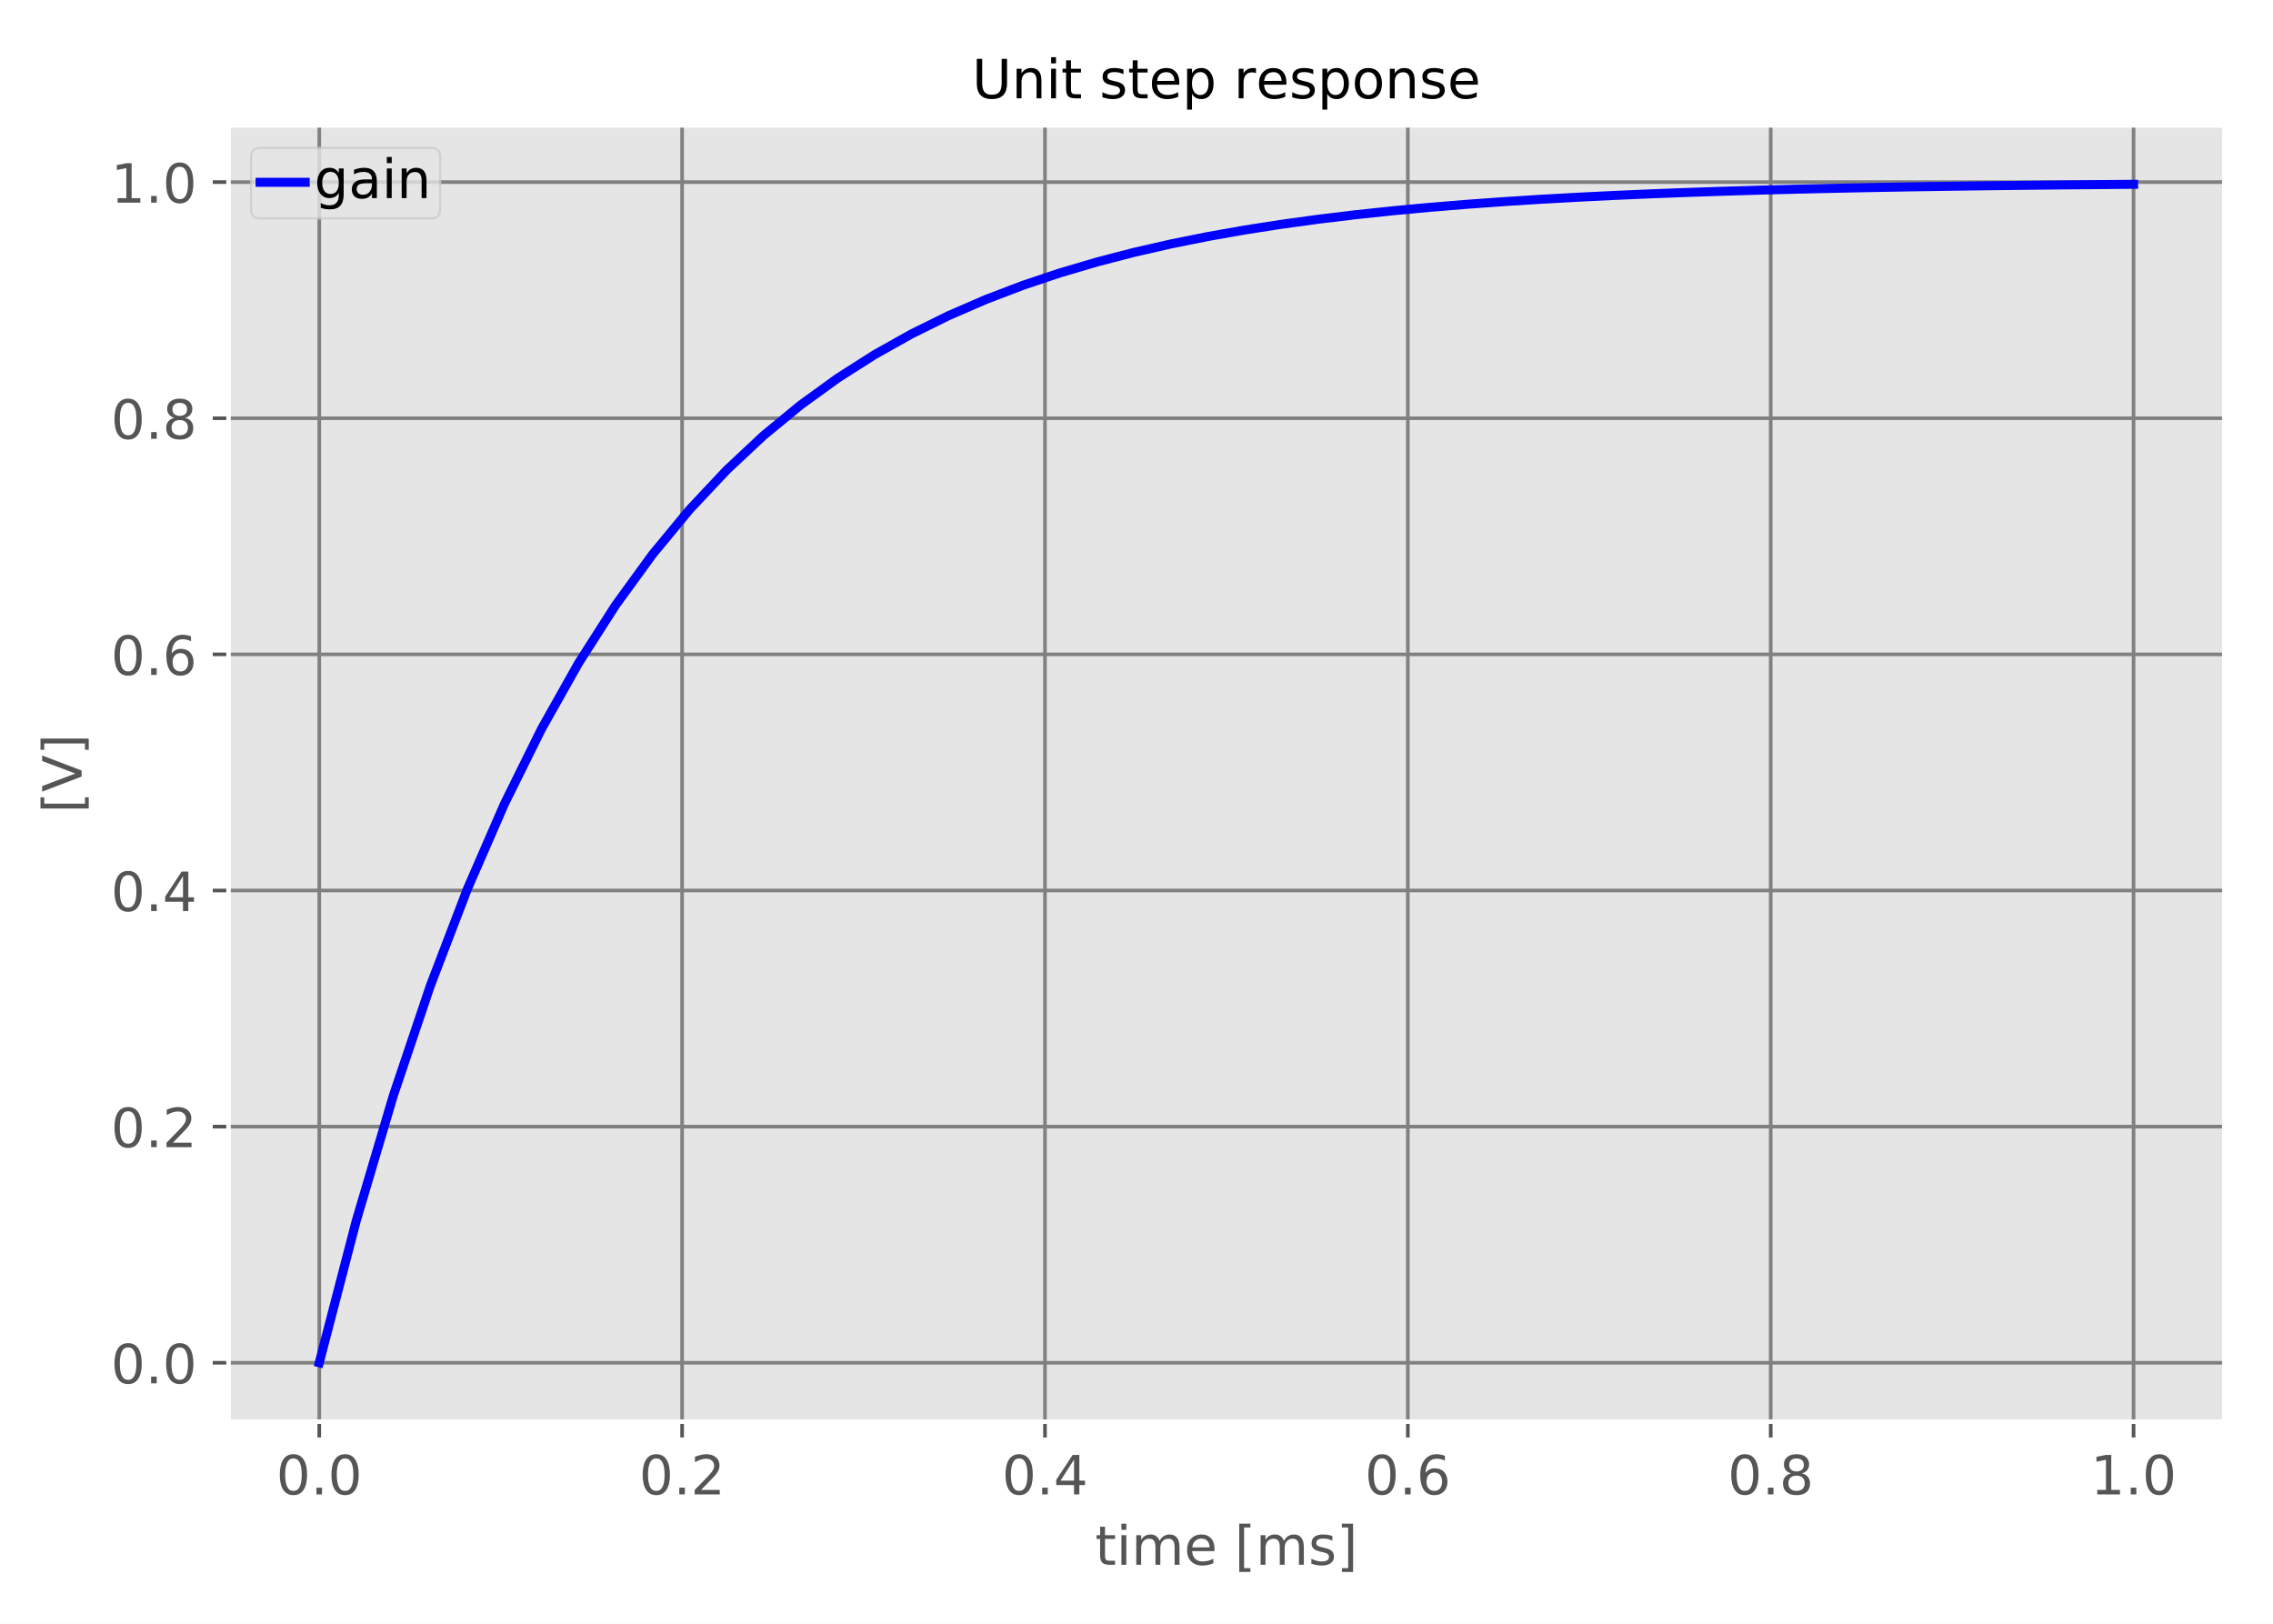
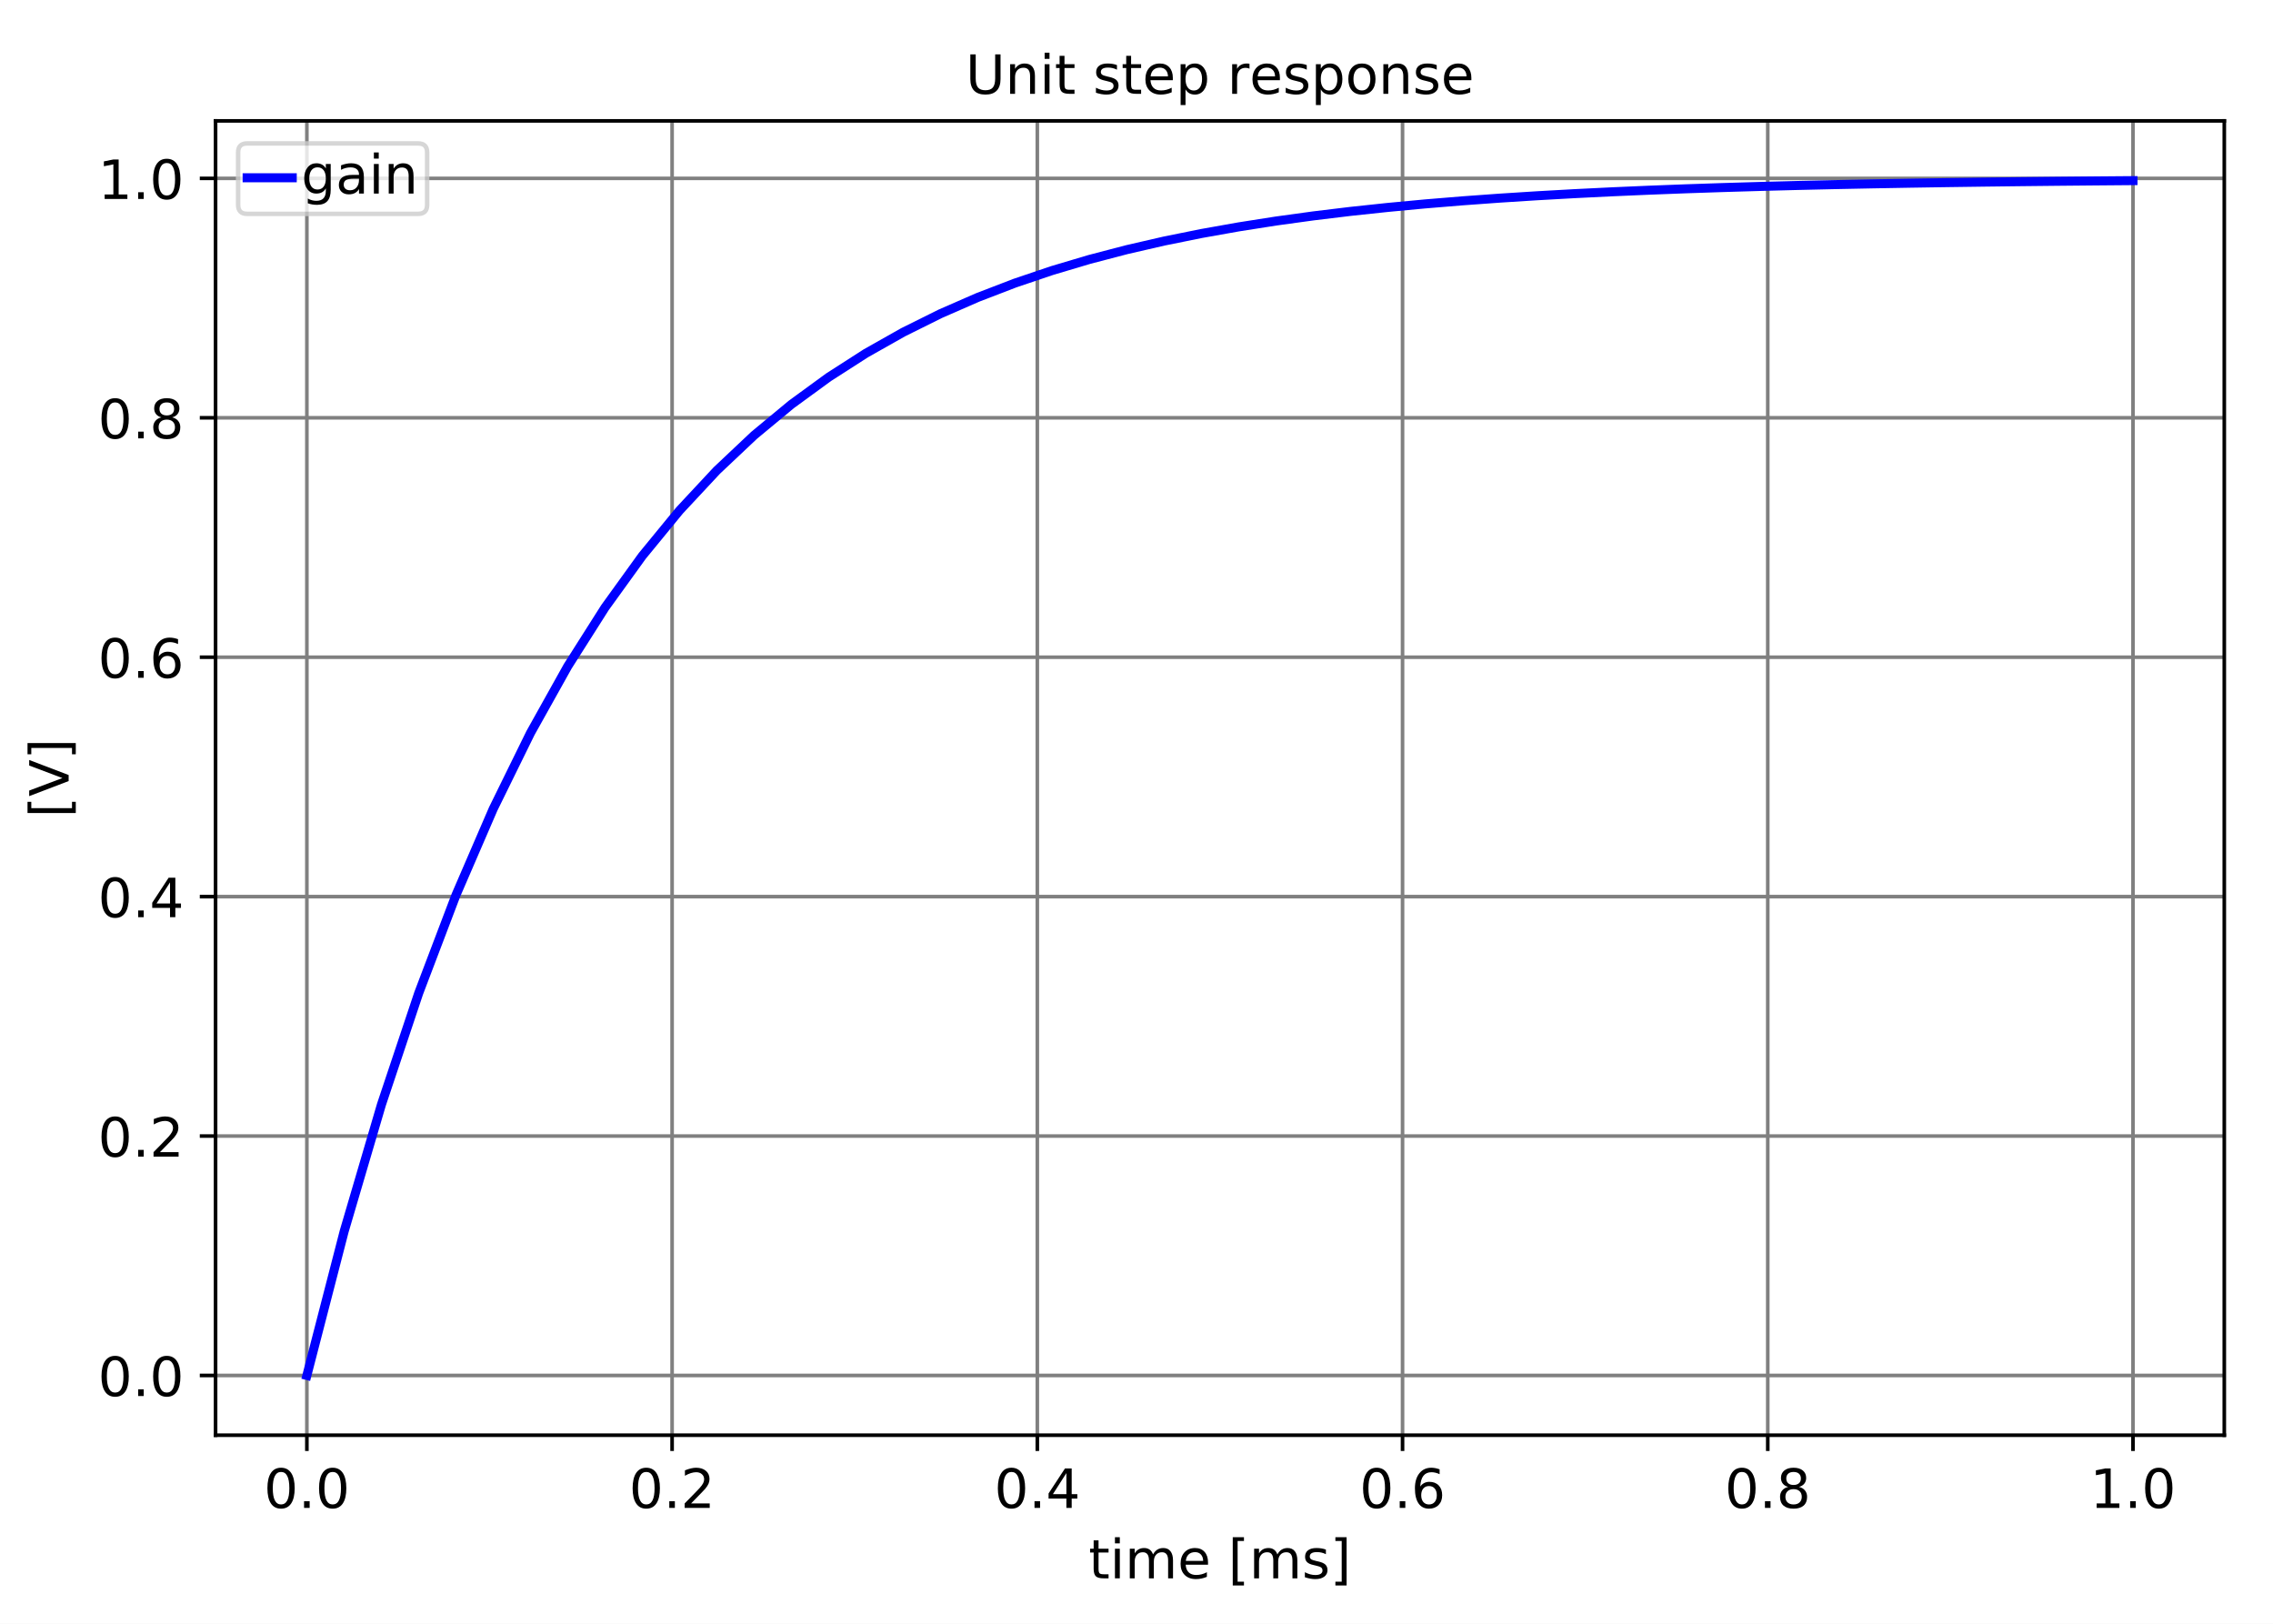
<svg xmlns="http://www.w3.org/2000/svg" xmlns:xlink="http://www.w3.org/1999/xlink" height="360pt" version="1.1" viewBox="0 0 504 360" width="504pt">
  <defs>
    <style type="text/css">
*{stroke-linecap:butt;stroke-linejoin:round;}
  </style>
  </defs>
  <g id="figure_1">
    <g id="patch_1">
      <path d="M 0 360  L 504 360  L 504 0  L 0 0  z " style="fill:#ffffff;" />
    </g>
    <g id="axes_1">
      <g id="patch_2">
-         <path d="M 50.675 315.2  L 493.2 315.2  L 493.2 27.8  L 50.675 27.8  z " style="fill:#e5e5e5;" />
+         <path d="M 47.8 318.2  L 493.2 318.2  L 493.2 26.8  L 47.8 26.8  z " style="fill:#ffffff;" />
      </g>
      <g id="matplotlib.axis_1">
        <g id="xtick_1">
          <g id="line2d_1">
-             <path clip-path="url(#pf06baf672b)" d="M 70.79 315.2  L 70.79 27.8  " style="fill:none;stroke:#808080;stroke-linecap:square;stroke-width:0.8;" />
+             <path clip-path="url(#p359791ea18)" d="M 68.045 318.2  L 68.045 26.8  " style="fill:none;stroke:#808080;stroke-linecap:square;stroke-width:0.8;" />
          </g>
          <g id="line2d_2">
            <defs>
-               <path d="M 0 0  L 0 3.5  " id="m888b347225" style="stroke:#555555;stroke-width:0.8;" />
-             </defs>
-             <g>
-               <use style="fill:#555555;stroke:#555555;stroke-width:0.8;" x="70.79" xlink:href="#m888b347225" y="315.2" />
+               <path d="M 0 0  L 0 3.5  " id="m87473c5540" style="stroke:#000000;stroke-width:0.8;" />
+             </defs>
+             <g>
+               <use style="stroke:#000000;stroke-width:0.8;" x="68.045" xlink:href="#m87473c5540" y="318.2" />
            </g>
          </g>
          <g id="text_1">
            <defs>
              <path d="M 31.781 66.406  Q 24.172 66.406 20.328 58.906  Q 16.5 51.422 16.5 36.375  Q 16.5 21.391 20.328 13.891  Q 24.172 6.391 31.781 6.391  Q 39.453 6.391 43.281 13.891  Q 47.125 21.391 47.125 36.375  Q 47.125 51.422 43.281 58.906  Q 39.453 66.406 31.781 66.406  z M 31.781 74.219  Q 44.047 74.219 50.516 64.516  Q 56.984 54.828 56.984 36.375  Q 56.984 17.969 50.516 8.266  Q 44.047 -1.422 31.781 -1.422  Q 19.531 -1.422 13.062 8.266  Q 6.594 17.969 6.594 36.375  Q 6.594 54.828 13.062 64.516  Q 19.531 74.219 31.781 74.219  z " id="DejaVuSans-48" />
              <path d="M 10.688 12.406  L 21 12.406  L 21 0  L 10.688 0  z " id="DejaVuSans-46" />
            </defs>
-             <g style="fill:#555555;" transform="translate(61.2479 331.3181)scale(0.12 -0.12)">
+             <g transform="translate(58.50358 334.3181)scale(0.12 -0.12)">
              <use xlink:href="#DejaVuSans-48" />
              <use x="63.623" xlink:href="#DejaVuSans-46" />
              <use x="95.41" xlink:href="#DejaVuSans-48" />
            </g>
          </g>
        </g>
        <g id="xtick_2">
          <g id="line2d_3">
-             <path clip-path="url(#pf06baf672b)" d="M 151.249 315.2  L 151.249 27.8  " style="fill:none;stroke:#808080;stroke-linecap:square;stroke-width:0.8;" />
+             <path clip-path="url(#p359791ea18)" d="M 149.027 318.2  L 149.027 26.8  " style="fill:none;stroke:#808080;stroke-linecap:square;stroke-width:0.8;" />
          </g>
          <g id="line2d_4">
            <g>
-               <use style="fill:#555555;stroke:#555555;stroke-width:0.8;" x="151.249" xlink:href="#m888b347225" y="315.2" />
+               <use style="stroke:#000000;stroke-width:0.8;" x="149.027" xlink:href="#m87473c5540" y="318.2" />
            </g>
          </g>
          <g id="text_2">
            <defs>
              <path d="M 19.188 8.297  L 53.609 8.297  L 53.609 0  L 7.328 0  L 7.328 8.297  Q 12.938 14.109 22.625 23.891  Q 32.328 33.688 34.812 36.531  Q 39.547 41.844 41.422 45.531  Q 43.312 49.219 43.312 52.781  Q 43.312 58.594 39.234 62.25  Q 35.156 65.922 28.609 65.922  Q 23.969 65.922 18.812 64.312  Q 13.672 62.703 7.812 59.422  L 7.812 69.391  Q 13.766 71.781 18.938 73  Q 24.125 74.219 28.422 74.219  Q 39.75 74.219 46.484 68.547  Q 53.219 62.891 53.219 53.422  Q 53.219 48.922 51.531 44.891  Q 49.859 40.875 45.406 35.406  Q 44.188 33.984 37.641 27.219  Q 31.109 20.453 19.188 8.297  z " id="DejaVuSans-50" />
            </defs>
-             <g style="fill:#555555;" transform="translate(141.707 331.3181)scale(0.12 -0.12)">
+             <g transform="translate(139.4854 334.3181)scale(0.12 -0.12)">
              <use xlink:href="#DejaVuSans-48" />
              <use x="63.623" xlink:href="#DejaVuSans-46" />
              <use x="95.41" xlink:href="#DejaVuSans-50" />
            </g>
          </g>
        </g>
        <g id="xtick_3">
          <g id="line2d_5">
-             <path clip-path="url(#pf06baf672b)" d="M 231.708 315.2  L 231.708 27.8  " style="fill:none;stroke:#808080;stroke-linecap:square;stroke-width:0.8;" />
+             <path clip-path="url(#p359791ea18)" d="M 230.009 318.2  L 230.009 26.8  " style="fill:none;stroke:#808080;stroke-linecap:square;stroke-width:0.8;" />
          </g>
          <g id="line2d_6">
            <g>
-               <use style="fill:#555555;stroke:#555555;stroke-width:0.8;" x="231.708" xlink:href="#m888b347225" y="315.2" />
+               <use style="stroke:#000000;stroke-width:0.8;" x="230.009" xlink:href="#m87473c5540" y="318.2" />
            </g>
          </g>
          <g id="text_3">
            <defs>
              <path d="M 37.797 64.312  L 12.891 25.391  L 37.797 25.391  z M 35.203 72.906  L 47.609 72.906  L 47.609 25.391  L 58.016 25.391  L 58.016 17.188  L 47.609 17.188  L 47.609 0  L 37.797 0  L 37.797 17.188  L 4.891 17.188  L 4.891 26.703  z " id="DejaVuSans-52" />
            </defs>
-             <g style="fill:#555555;" transform="translate(222.1661 331.3181)scale(0.12 -0.12)">
+             <g transform="translate(220.4672 334.3181)scale(0.12 -0.12)">
              <use xlink:href="#DejaVuSans-48" />
              <use x="63.623" xlink:href="#DejaVuSans-46" />
              <use x="95.41" xlink:href="#DejaVuSans-52" />
            </g>
          </g>
        </g>
        <g id="xtick_4">
          <g id="line2d_7">
-             <path clip-path="url(#pf06baf672b)" d="M 312.167 315.2  L 312.167 27.8  " style="fill:none;stroke:#808080;stroke-linecap:square;stroke-width:0.8;" />
+             <path clip-path="url(#p359791ea18)" d="M 310.991 318.2  L 310.991 26.8  " style="fill:none;stroke:#808080;stroke-linecap:square;stroke-width:0.8;" />
          </g>
          <g id="line2d_8">
            <g>
-               <use style="fill:#555555;stroke:#555555;stroke-width:0.8;" x="312.167" xlink:href="#m888b347225" y="315.2" />
+               <use style="stroke:#000000;stroke-width:0.8;" x="310.991" xlink:href="#m87473c5540" y="318.2" />
            </g>
          </g>
          <g id="text_4">
            <defs>
              <path d="M 33.016 40.375  Q 26.375 40.375 22.484 35.828  Q 18.609 31.297 18.609 23.391  Q 18.609 15.531 22.484 10.953  Q 26.375 6.391 33.016 6.391  Q 39.656 6.391 43.531 10.953  Q 47.406 15.531 47.406 23.391  Q 47.406 31.297 43.531 35.828  Q 39.656 40.375 33.016 40.375  z M 52.594 71.297  L 52.594 62.312  Q 48.875 64.062 45.094 64.984  Q 41.312 65.922 37.594 65.922  Q 27.828 65.922 22.672 59.328  Q 17.531 52.734 16.797 39.406  Q 19.672 43.656 24.016 45.922  Q 28.375 48.188 33.594 48.188  Q 44.578 48.188 50.953 41.516  Q 57.328 34.859 57.328 23.391  Q 57.328 12.156 50.688 5.359  Q 44.047 -1.422 33.016 -1.422  Q 20.359 -1.422 13.672 8.266  Q 6.984 17.969 6.984 36.375  Q 6.984 53.656 15.188 63.938  Q 23.391 74.219 37.203 74.219  Q 40.922 74.219 44.703 73.484  Q 48.484 72.75 52.594 71.297  z " id="DejaVuSans-54" />
            </defs>
-             <g style="fill:#555555;" transform="translate(302.6252 331.3181)scale(0.12 -0.12)">
+             <g transform="translate(301.449 334.3181)scale(0.12 -0.12)">
              <use xlink:href="#DejaVuSans-48" />
              <use x="63.623" xlink:href="#DejaVuSans-46" />
              <use x="95.41" xlink:href="#DejaVuSans-54" />
            </g>
          </g>
        </g>
        <g id="xtick_5">
          <g id="line2d_9">
-             <path clip-path="url(#pf06baf672b)" d="M 392.626 315.2  L 392.626 27.8  " style="fill:none;stroke:#808080;stroke-linecap:square;stroke-width:0.8;" />
+             <path clip-path="url(#p359791ea18)" d="M 391.973 318.2  L 391.973 26.8  " style="fill:none;stroke:#808080;stroke-linecap:square;stroke-width:0.8;" />
          </g>
          <g id="line2d_10">
            <g>
-               <use style="fill:#555555;stroke:#555555;stroke-width:0.8;" x="392.626" xlink:href="#m888b347225" y="315.2" />
+               <use style="stroke:#000000;stroke-width:0.8;" x="391.973" xlink:href="#m87473c5540" y="318.2" />
            </g>
          </g>
          <g id="text_5">
            <defs>
              <path d="M 31.781 34.625  Q 24.75 34.625 20.719 30.859  Q 16.703 27.094 16.703 20.516  Q 16.703 13.922 20.719 10.156  Q 24.75 6.391 31.781 6.391  Q 38.812 6.391 42.859 10.172  Q 46.922 13.969 46.922 20.516  Q 46.922 27.094 42.891 30.859  Q 38.875 34.625 31.781 34.625  z M 21.922 38.812  Q 15.578 40.375 12.031 44.719  Q 8.5 49.078 8.5 55.328  Q 8.5 64.062 14.719 69.141  Q 20.953 74.219 31.781 74.219  Q 42.672 74.219 48.875 69.141  Q 55.078 64.062 55.078 55.328  Q 55.078 49.078 51.531 44.719  Q 48 40.375 41.703 38.812  Q 48.828 37.156 52.797 32.312  Q 56.781 27.484 56.781 20.516  Q 56.781 9.906 50.312 4.234  Q 43.844 -1.422 31.781 -1.422  Q 19.734 -1.422 13.25 4.234  Q 6.781 9.906 6.781 20.516  Q 6.781 27.484 10.781 32.312  Q 14.797 37.156 21.922 38.812  z M 18.312 54.391  Q 18.312 48.734 21.844 45.562  Q 25.391 42.391 31.781 42.391  Q 38.141 42.391 41.719 45.562  Q 45.312 48.734 45.312 54.391  Q 45.312 60.062 41.719 63.234  Q 38.141 66.406 31.781 66.406  Q 25.391 66.406 21.844 63.234  Q 18.312 60.062 18.312 54.391  z " id="DejaVuSans-56" />
            </defs>
-             <g style="fill:#555555;" transform="translate(383.0843 331.3181)scale(0.12 -0.12)">
+             <g transform="translate(382.4309 334.3181)scale(0.12 -0.12)">
              <use xlink:href="#DejaVuSans-48" />
              <use x="63.623" xlink:href="#DejaVuSans-46" />
              <use x="95.41" xlink:href="#DejaVuSans-56" />
            </g>
          </g>
        </g>
        <g id="xtick_6">
          <g id="line2d_11">
-             <path clip-path="url(#pf06baf672b)" d="M 473.085 315.2  L 473.085 27.8  " style="fill:none;stroke:#808080;stroke-linecap:square;stroke-width:0.8;" />
+             <path clip-path="url(#p359791ea18)" d="M 472.955 318.2  L 472.955 26.8  " style="fill:none;stroke:#808080;stroke-linecap:square;stroke-width:0.8;" />
          </g>
          <g id="line2d_12">
            <g>
-               <use style="fill:#555555;stroke:#555555;stroke-width:0.8;" x="473.085" xlink:href="#m888b347225" y="315.2" />
+               <use style="stroke:#000000;stroke-width:0.8;" x="472.955" xlink:href="#m87473c5540" y="318.2" />
            </g>
          </g>
          <g id="text_6">
            <defs>
              <path d="M 12.406 8.297  L 28.516 8.297  L 28.516 63.922  L 10.984 60.406  L 10.984 69.391  L 28.422 72.906  L 38.281 72.906  L 38.281 8.297  L 54.391 8.297  L 54.391 0  L 12.406 0  z " id="DejaVuSans-49" />
            </defs>
-             <g style="fill:#555555;" transform="translate(463.5434 331.3181)scale(0.12 -0.12)">
+             <g transform="translate(463.4127 334.3181)scale(0.12 -0.12)">
              <use xlink:href="#DejaVuSans-49" />
              <use x="63.623" xlink:href="#DejaVuSans-46" />
              <use x="95.41" xlink:href="#DejaVuSans-48" />
            </g>
          </g>
        </g>
        <g id="text_7">
          <defs>
            <path d="M 18.312 70.219  L 18.312 54.688  L 36.812 54.688  L 36.812 47.703  L 18.312 47.703  L 18.312 18.016  Q 18.312 11.328 20.141 9.422  Q 21.969 7.516 27.594 7.516  L 36.812 7.516  L 36.812 0  L 27.594 0  Q 17.188 0 13.234 3.875  Q 9.281 7.766 9.281 18.016  L 9.281 47.703  L 2.688 47.703  L 2.688 54.688  L 9.281 54.688  L 9.281 70.219  z " id="DejaVuSans-116" />
            <path d="M 9.422 54.688  L 18.406 54.688  L 18.406 0  L 9.422 0  z M 9.422 75.984  L 18.406 75.984  L 18.406 64.594  L 9.422 64.594  z " id="DejaVuSans-105" />
            <path d="M 52 44.188  Q 55.375 50.25 60.062 53.125  Q 64.75 56 71.094 56  Q 79.641 56 84.281 50.016  Q 88.922 44.047 88.922 33.016  L 88.922 0  L 79.891 0  L 79.891 32.719  Q 79.891 40.578 77.094 44.375  Q 74.312 48.188 68.609 48.188  Q 61.625 48.188 57.562 43.547  Q 53.516 38.922 53.516 30.906  L 53.516 0  L 44.484 0  L 44.484 32.719  Q 44.484 40.625 41.703 44.406  Q 38.922 48.188 33.109 48.188  Q 26.219 48.188 22.156 43.531  Q 18.109 38.875 18.109 30.906  L 18.109 0  L 9.078 0  L 9.078 54.688  L 18.109 54.688  L 18.109 46.188  Q 21.188 51.219 25.484 53.609  Q 29.781 56 35.688 56  Q 41.656 56 45.828 52.969  Q 50 49.953 52 44.188  z " id="DejaVuSans-109" />
            <path d="M 56.203 29.594  L 56.203 25.203  L 14.891 25.203  Q 15.484 15.922 20.484 11.062  Q 25.484 6.203 34.422 6.203  Q 39.594 6.203 44.453 7.469  Q 49.312 8.734 54.109 11.281  L 54.109 2.781  Q 49.266 0.734 44.188 -0.344  Q 39.109 -1.422 33.891 -1.422  Q 20.797 -1.422 13.156 6.188  Q 5.516 13.812 5.516 26.812  Q 5.516 40.234 12.766 48.109  Q 20.016 56 32.328 56  Q 43.359 56 49.781 48.891  Q 56.203 41.797 56.203 29.594  z M 47.219 32.234  Q 47.125 39.594 43.094 43.984  Q 39.062 48.391 32.422 48.391  Q 24.906 48.391 20.391 44.141  Q 15.875 39.891 15.188 32.172  z " id="DejaVuSans-101" />
            <path id="DejaVuSans-32" />
            <path d="M 8.594 75.984  L 29.297 75.984  L 29.297 69  L 17.578 69  L 17.578 -6.203  L 29.297 -6.203  L 29.297 -13.188  L 8.594 -13.188  z " id="DejaVuSans-91" />
            <path d="M 44.281 53.078  L 44.281 44.578  Q 40.484 46.531 36.375 47.5  Q 32.281 48.484 27.875 48.484  Q 21.188 48.484 17.844 46.438  Q 14.5 44.391 14.5 40.281  Q 14.5 37.156 16.891 35.375  Q 19.281 33.594 26.516 31.984  L 29.594 31.297  Q 39.156 29.25 43.188 25.516  Q 47.219 21.781 47.219 15.094  Q 47.219 7.469 41.188 3.016  Q 35.156 -1.422 24.609 -1.422  Q 20.219 -1.422 15.453 -0.562  Q 10.688 0.297 5.422 2  L 5.422 11.281  Q 10.406 8.688 15.234 7.391  Q 20.062 6.109 24.812 6.109  Q 31.156 6.109 34.562 8.281  Q 37.984 10.453 37.984 14.406  Q 37.984 18.062 35.516 20.016  Q 33.062 21.969 24.703 23.781  L 21.578 24.516  Q 13.234 26.266 9.516 29.906  Q 5.812 33.547 5.812 39.891  Q 5.812 47.609 11.281 51.797  Q 16.75 56 26.812 56  Q 31.781 56 36.172 55.266  Q 40.578 54.547 44.281 53.078  z " id="DejaVuSans-115" />
            <path d="M 30.422 75.984  L 30.422 -13.188  L 9.719 -13.188  L 9.719 -6.203  L 21.391 -6.203  L 21.391 69  L 9.719 69  L 9.719 75.984  z " id="DejaVuSans-93" />
          </defs>
-           <g style="fill:#555555;" transform="translate(242.8234 346.9319)scale(0.12 -0.12)">
+           <g transform="translate(241.3859 349.9319)scale(0.12 -0.12)">
            <use xlink:href="#DejaVuSans-116" />
            <use x="39.209" xlink:href="#DejaVuSans-105" />
            <use x="66.992" xlink:href="#DejaVuSans-109" />
            <use x="164.404" xlink:href="#DejaVuSans-101" />
            <use x="225.928" xlink:href="#DejaVuSans-32" />
            <use x="257.715" xlink:href="#DejaVuSans-91" />
            <use x="296.729" xlink:href="#DejaVuSans-109" />
            <use x="394.141" xlink:href="#DejaVuSans-115" />
            <use x="446.24" xlink:href="#DejaVuSans-93" />
          </g>
        </g>
      </g>
      <g id="matplotlib.axis_2">
        <g id="ytick_1">
          <g id="line2d_13">
-             <path clip-path="url(#pf06baf672b)" d="M 50.675 302.136  L 493.2 302.136  " style="fill:none;stroke:#808080;stroke-linecap:square;stroke-width:0.8;" />
+             <path clip-path="url(#p359791ea18)" d="M 47.8 304.955  L 493.2 304.955  " style="fill:none;stroke:#808080;stroke-linecap:square;stroke-width:0.8;" />
          </g>
          <g id="line2d_14">
            <defs>
-               <path d="M 0 0  L -3.5 0  " id="m30aeef7c9c" style="stroke:#555555;stroke-width:0.8;" />
-             </defs>
-             <g>
-               <use style="fill:#555555;stroke:#555555;stroke-width:0.8;" x="50.675" xlink:href="#m30aeef7c9c" y="302.136" />
+               <path d="M 0 0  L -3.5 0  " id="m3f1dd368a0" style="stroke:#000000;stroke-width:0.8;" />
+             </defs>
+             <g>
+               <use style="stroke:#000000;stroke-width:0.8;" x="47.8" xlink:href="#m3f1dd368a0" y="304.955" />
            </g>
          </g>
          <g id="text_8">
-             <g style="fill:#555555;" transform="translate(24.59125 306.6954)scale(0.12 -0.12)">
+             <g transform="translate(21.71625 309.5136)scale(0.12 -0.12)">
              <use xlink:href="#DejaVuSans-48" />
              <use x="63.623" xlink:href="#DejaVuSans-46" />
              <use x="95.41" xlink:href="#DejaVuSans-48" />
            </g>
          </g>
        </g>
        <g id="ytick_2">
          <g id="line2d_15">
-             <path clip-path="url(#pf06baf672b)" d="M 50.675 249.784  L 493.2 249.784  " style="fill:none;stroke:#808080;stroke-linecap:square;stroke-width:0.8;" />
+             <path clip-path="url(#p359791ea18)" d="M 47.8 251.874  L 493.2 251.874  " style="fill:none;stroke:#808080;stroke-linecap:square;stroke-width:0.8;" />
          </g>
          <g id="line2d_16">
            <g>
-               <use style="fill:#555555;stroke:#555555;stroke-width:0.8;" x="50.675" xlink:href="#m30aeef7c9c" y="249.784" />
+               <use style="stroke:#000000;stroke-width:0.8;" x="47.8" xlink:href="#m3f1dd368a0" y="251.874" />
            </g>
          </g>
          <g id="text_9">
-             <g style="fill:#555555;" transform="translate(24.59125 254.3431)scale(0.12 -0.12)">
+             <g transform="translate(21.71625 256.4327)scale(0.12 -0.12)">
              <use xlink:href="#DejaVuSans-48" />
              <use x="63.623" xlink:href="#DejaVuSans-46" />
              <use x="95.41" xlink:href="#DejaVuSans-50" />
            </g>
          </g>
        </g>
        <g id="ytick_3">
          <g id="line2d_17">
-             <path clip-path="url(#pf06baf672b)" d="M 50.675 197.432  L 493.2 197.432  " style="fill:none;stroke:#808080;stroke-linecap:square;stroke-width:0.8;" />
+             <path clip-path="url(#p359791ea18)" d="M 47.8 198.793  L 493.2 198.793  " style="fill:none;stroke:#808080;stroke-linecap:square;stroke-width:0.8;" />
          </g>
          <g id="line2d_18">
            <g>
-               <use style="fill:#555555;stroke:#555555;stroke-width:0.8;" x="50.675" xlink:href="#m30aeef7c9c" y="197.432" />
+               <use style="stroke:#000000;stroke-width:0.8;" x="47.8" xlink:href="#m3f1dd368a0" y="198.793" />
            </g>
          </g>
          <g id="text_10">
-             <g style="fill:#555555;" transform="translate(24.59125 201.9908)scale(0.12 -0.12)">
+             <g transform="translate(21.71625 203.3517)scale(0.12 -0.12)">
              <use xlink:href="#DejaVuSans-48" />
              <use x="63.623" xlink:href="#DejaVuSans-46" />
              <use x="95.41" xlink:href="#DejaVuSans-52" />
            </g>
          </g>
        </g>
        <g id="ytick_4">
          <g id="line2d_19">
-             <path clip-path="url(#pf06baf672b)" d="M 50.675 145.079  L 493.2 145.079  " style="fill:none;stroke:#808080;stroke-linecap:square;stroke-width:0.8;" />
+             <path clip-path="url(#p359791ea18)" d="M 47.8 145.712  L 493.2 145.712  " style="fill:none;stroke:#808080;stroke-linecap:square;stroke-width:0.8;" />
          </g>
          <g id="line2d_20">
            <g>
-               <use style="fill:#555555;stroke:#555555;stroke-width:0.8;" x="50.675" xlink:href="#m30aeef7c9c" y="145.079" />
+               <use style="stroke:#000000;stroke-width:0.8;" x="47.8" xlink:href="#m3f1dd368a0" y="145.712" />
            </g>
          </g>
          <g id="text_11">
-             <g style="fill:#555555;" transform="translate(24.59125 149.6385)scale(0.12 -0.12)">
+             <g transform="translate(21.71625 150.2708)scale(0.12 -0.12)">
              <use xlink:href="#DejaVuSans-48" />
              <use x="63.623" xlink:href="#DejaVuSans-46" />
              <use x="95.41" xlink:href="#DejaVuSans-54" />
            </g>
          </g>
        </g>
        <g id="ytick_5">
          <g id="line2d_21">
-             <path clip-path="url(#pf06baf672b)" d="M 50.675 92.727  L 493.2 92.727  " style="fill:none;stroke:#808080;stroke-linecap:square;stroke-width:0.8;" />
+             <path clip-path="url(#p359791ea18)" d="M 47.8 92.631  L 493.2 92.631  " style="fill:none;stroke:#808080;stroke-linecap:square;stroke-width:0.8;" />
          </g>
          <g id="line2d_22">
            <g>
-               <use style="fill:#555555;stroke:#555555;stroke-width:0.8;" x="50.675" xlink:href="#m30aeef7c9c" y="92.727" />
+               <use style="stroke:#000000;stroke-width:0.8;" x="47.8" xlink:href="#m3f1dd368a0" y="92.631" />
            </g>
          </g>
          <g id="text_12">
-             <g style="fill:#555555;" transform="translate(24.59125 97.28619)scale(0.12 -0.12)">
+             <g transform="translate(21.71625 97.18983)scale(0.12 -0.12)">
              <use xlink:href="#DejaVuSans-48" />
              <use x="63.623" xlink:href="#DejaVuSans-46" />
              <use x="95.41" xlink:href="#DejaVuSans-56" />
            </g>
          </g>
        </g>
        <g id="ytick_6">
          <g id="line2d_23">
-             <path clip-path="url(#pf06baf672b)" d="M 50.675 40.375  L 493.2 40.375  " style="fill:none;stroke:#808080;stroke-linecap:square;stroke-width:0.8;" />
+             <path clip-path="url(#p359791ea18)" d="M 47.8 39.55  L 493.2 39.55  " style="fill:none;stroke:#808080;stroke-linecap:square;stroke-width:0.8;" />
          </g>
          <g id="line2d_24">
            <g>
-               <use style="fill:#555555;stroke:#555555;stroke-width:0.8;" x="50.675" xlink:href="#m30aeef7c9c" y="40.375" />
+               <use style="stroke:#000000;stroke-width:0.8;" x="47.8" xlink:href="#m3f1dd368a0" y="39.55" />
            </g>
          </g>
          <g id="text_13">
-             <g style="fill:#555555;" transform="translate(24.59125 44.93387)scale(0.12 -0.12)">
+             <g transform="translate(21.71625 44.10889)scale(0.12 -0.12)">
              <use xlink:href="#DejaVuSans-49" />
              <use x="63.623" xlink:href="#DejaVuSans-46" />
              <use x="95.41" xlink:href="#DejaVuSans-48" />
            </g>
          </g>
        </g>
        <g id="text_14">
          <defs>
            <path d="M 28.609 0  L 0.781 72.906  L 11.078 72.906  L 34.188 11.531  L 57.328 72.906  L 67.578 72.906  L 39.797 0  z " id="DejaVuSans-86" />
          </defs>
-           <g style="fill:#555555;" transform="translate(18.09562 180.2862)rotate(-90)scale(0.12 -0.12)">
+           <g transform="translate(15.22063 181.2862)rotate(-90)scale(0.12 -0.12)">
            <use xlink:href="#DejaVuSans-91" />
            <use x="39.014" xlink:href="#DejaVuSans-86" />
            <use x="107.422" xlink:href="#DejaVuSans-93" />
          </g>
        </g>
      </g>
      <g id="line2d_25">
-         <path clip-path="url(#pf06baf672b)" d="M 70.79 302.136  L 79 270.634  L 87.21 242.923  L 95.42 218.547  L 103.63 197.104  L 111.84 178.242  L 120.05 161.65  L 128.261 147.055  L 136.471 134.216  L 144.681 122.923  L 152.891 112.988  L 161.101 104.249  L 169.311 96.562  L 177.521 89.8  L 185.731 83.852  L 193.941 78.62  L 202.152 74.017  L 210.362 69.968  L 218.572 66.407  L 226.782 63.274  L 234.992 60.518  L 243.202 58.094  L 251.412 55.961  L 259.622 54.086  L 267.832 52.436  L 276.043 50.984  L 284.253 49.707  L 292.463 48.584  L 300.673 47.596  L 308.883 46.727  L 317.093 45.963  L 325.303 45.29  L 333.513 44.699  L 341.723 44.178  L 349.934 43.721  L 358.144 43.318  L 366.354 42.964  L 374.564 42.652  L 382.774 42.378  L 390.984 42.137  L 399.194 41.925  L 407.404 41.738  L 415.614 41.574  L 423.825 41.43  L 432.035 41.303  L 440.245 41.191  L 448.455 41.093  L 456.665 41.007  L 464.875 40.931  L 473.085 40.864  " style="fill:none;stroke:#0000ff;stroke-linecap:square;stroke-width:2;" />
+         <path clip-path="url(#p359791ea18)" d="M 68.045 304.955  L 76.309 273.014  L 84.572 244.917  L 92.836 220.202  L 101.099 198.461  L 109.363 179.336  L 117.626 162.513  L 125.89 147.715  L 134.153 134.697  L 142.417 123.247  L 150.68 113.174  L 158.943 104.314  L 167.207 96.519  L 175.47 89.663  L 183.734 83.632  L 191.997 78.327  L 200.261 73.66  L 208.524 69.555  L 216.788 65.944  L 225.051 62.768  L 233.314 59.973  L 241.578 57.515  L 249.841 55.353  L 258.105 53.451  L 266.368 51.778  L 274.632 50.307  L 282.895 49.012  L 291.159 47.873  L 299.422 46.872  L 307.686 45.991  L 315.949 45.215  L 324.212 44.534  L 332.476 43.934  L 340.739 43.406  L 349.003 42.942  L 357.266 42.534  L 365.53 42.175  L 373.793 41.859  L 382.057 41.581  L 390.32 41.336  L 398.583 41.121  L 406.847 40.932  L 415.11 40.766  L 423.374 40.62  L 431.637 40.491  L 439.901 40.378  L 448.164 40.278  L 456.428 40.19  L 464.691 40.113  L 472.955 40.045  " style="fill:none;stroke:#0000ff;stroke-linecap:square;stroke-width:2;" />
      </g>
      <g id="patch_3">
-         <path d="M 50.675 315.2  L 50.675 27.8  " style="fill:none;stroke:#ffffff;stroke-linecap:square;stroke-linejoin:miter;" />
+         <path d="M 47.8 318.2  L 47.8 26.8  " style="fill:none;stroke:#000000;stroke-linecap:square;stroke-linejoin:miter;stroke-width:0.8;" />
      </g>
      <g id="patch_4">
-         <path d="M 493.2 315.2  L 493.2 27.8  " style="fill:none;stroke:#ffffff;stroke-linecap:square;stroke-linejoin:miter;" />
+         <path d="M 493.2 318.2  L 493.2 26.8  " style="fill:none;stroke:#000000;stroke-linecap:square;stroke-linejoin:miter;stroke-width:0.8;" />
      </g>
      <g id="patch_5">
-         <path d="M 50.675 315.2  L 493.2 315.2  " style="fill:none;stroke:#ffffff;stroke-linecap:square;stroke-linejoin:miter;" />
+         <path d="M 47.8 318.2  L 493.2 318.2  " style="fill:none;stroke:#000000;stroke-linecap:square;stroke-linejoin:miter;stroke-width:0.8;" />
      </g>
      <g id="patch_6">
-         <path d="M 50.675 27.8  L 493.2 27.8  " style="fill:none;stroke:#ffffff;stroke-linecap:square;stroke-linejoin:miter;" />
+         <path d="M 47.8 26.8  L 493.2 26.8  " style="fill:none;stroke:#000000;stroke-linecap:square;stroke-linejoin:miter;stroke-width:0.8;" />
      </g>
      <g id="text_15">
        <defs>
          <path d="M 8.688 72.906  L 18.609 72.906  L 18.609 28.609  Q 18.609 16.891 22.844 11.734  Q 27.094 6.594 36.625 6.594  Q 46.094 6.594 50.344 11.734  Q 54.594 16.891 54.594 28.609  L 54.594 72.906  L 64.5 72.906  L 64.5 27.391  Q 64.5 13.141 57.438 5.859  Q 50.391 -1.422 36.625 -1.422  Q 22.797 -1.422 15.734 5.859  Q 8.688 13.141 8.688 27.391  z " id="DejaVuSans-85" />
          <path d="M 54.891 33.016  L 54.891 0  L 45.906 0  L 45.906 32.719  Q 45.906 40.484 42.875 44.328  Q 39.844 48.188 33.797 48.188  Q 26.516 48.188 22.312 43.547  Q 18.109 38.922 18.109 30.906  L 18.109 0  L 9.078 0  L 9.078 54.688  L 18.109 54.688  L 18.109 46.188  Q 21.344 51.125 25.703 53.562  Q 30.078 56 35.797 56  Q 45.219 56 50.047 50.172  Q 54.891 44.344 54.891 33.016  z " id="DejaVuSans-110" />
          <path d="M 18.109 8.203  L 18.109 -20.797  L 9.078 -20.797  L 9.078 54.688  L 18.109 54.688  L 18.109 46.391  Q 20.953 51.266 25.266 53.625  Q 29.594 56 35.594 56  Q 45.562 56 51.781 48.094  Q 58.016 40.188 58.016 27.297  Q 58.016 14.406 51.781 6.484  Q 45.562 -1.422 35.594 -1.422  Q 29.594 -1.422 25.266 0.953  Q 20.953 3.328 18.109 8.203  z M 48.688 27.297  Q 48.688 37.203 44.609 42.844  Q 40.531 48.484 33.406 48.484  Q 26.266 48.484 22.188 42.844  Q 18.109 37.203 18.109 27.297  Q 18.109 17.391 22.188 11.75  Q 26.266 6.109 33.406 6.109  Q 40.531 6.109 44.609 11.75  Q 48.688 17.391 48.688 27.297  z " id="DejaVuSans-112" />
          <path d="M 41.109 46.297  Q 39.594 47.172 37.812 47.578  Q 36.031 48 33.891 48  Q 26.266 48 22.188 43.047  Q 18.109 38.094 18.109 28.812  L 18.109 0  L 9.078 0  L 9.078 54.688  L 18.109 54.688  L 18.109 46.188  Q 20.953 51.172 25.484 53.578  Q 30.031 56 36.531 56  Q 37.453 56 38.578 55.875  Q 39.703 55.766 41.062 55.516  z " id="DejaVuSans-114" />
          <path d="M 30.609 48.391  Q 23.391 48.391 19.188 42.75  Q 14.984 37.109 14.984 27.297  Q 14.984 17.484 19.156 11.844  Q 23.344 6.203 30.609 6.203  Q 37.797 6.203 41.984 11.859  Q 46.188 17.531 46.188 27.297  Q 46.188 37.016 41.984 42.703  Q 37.797 48.391 30.609 48.391  z M 30.609 56  Q 42.328 56 49.016 48.375  Q 55.719 40.766 55.719 27.297  Q 55.719 13.875 49.016 6.219  Q 42.328 -1.422 30.609 -1.422  Q 18.844 -1.422 12.172 6.219  Q 5.516 13.875 5.516 27.297  Q 5.516 40.766 12.172 48.375  Q 18.844 56 30.609 56  z " id="DejaVuSans-111" />
        </defs>
-         <g transform="translate(215.5497 21.8)scale(0.12 -0.12)">
+         <g transform="translate(214.1122 20.8)scale(0.12 -0.12)">
          <use xlink:href="#DejaVuSans-85" />
          <use x="73.193" xlink:href="#DejaVuSans-110" />
          <use x="136.572" xlink:href="#DejaVuSans-105" />
          <use x="164.355" xlink:href="#DejaVuSans-116" />
          <use x="203.564" xlink:href="#DejaVuSans-32" />
          <use x="235.352" xlink:href="#DejaVuSans-115" />
          <use x="287.451" xlink:href="#DejaVuSans-116" />
          <use x="326.66" xlink:href="#DejaVuSans-101" />
          <use x="388.184" xlink:href="#DejaVuSans-112" />
          <use x="451.66" xlink:href="#DejaVuSans-32" />
          <use x="483.447" xlink:href="#DejaVuSans-114" />
          <use x="524.529" xlink:href="#DejaVuSans-101" />
          <use x="586.053" xlink:href="#DejaVuSans-115" />
          <use x="638.152" xlink:href="#DejaVuSans-112" />
          <use x="701.629" xlink:href="#DejaVuSans-111" />
          <use x="762.811" xlink:href="#DejaVuSans-110" />
          <use x="826.189" xlink:href="#DejaVuSans-115" />
          <use x="878.289" xlink:href="#DejaVuSans-101" />
        </g>
      </g>
      <g id="legend_1">
        <g id="patch_7">
-           <path d="M 57.675 48.414  L 95.586 48.414  Q 97.586 48.414 97.586 46.414  L 97.586 34.8  Q 97.586 32.8 95.586 32.8  L 57.675 32.8  Q 55.675 32.8 55.675 34.8  L 55.675 46.414  Q 55.675 48.414 57.675 48.414  z " style="fill:#e5e5e5;opacity:0.8;stroke:#cccccc;stroke-linejoin:miter;stroke-width:0.5;" />
+           <path d="M 54.8 47.414  L 92.711 47.414  Q 94.711 47.414 94.711 45.414  L 94.711 33.8  Q 94.711 31.8 92.711 31.8  L 54.8 31.8  Q 52.8 31.8 52.8 33.8  L 52.8 45.414  Q 52.8 47.414 54.8 47.414  z " style="fill:#ffffff;opacity:0.8;stroke:#cccccc;stroke-linejoin:miter;" />
        </g>
        <g id="line2d_26">
-           <path d="M 57.675 40.418  L 67.675 40.418  " style="fill:none;stroke:#0000ff;stroke-linecap:square;stroke-width:2;" />
+           <path d="M 54.8 39.418  L 64.8 39.418  " style="fill:none;stroke:#0000ff;stroke-linecap:square;stroke-width:2;" />
        </g>
        <g id="line2d_27" />
        <g id="text_16">
          <defs>
            <path d="M 45.406 27.984  Q 45.406 37.75 41.375 43.109  Q 37.359 48.484 30.078 48.484  Q 22.859 48.484 18.828 43.109  Q 14.797 37.75 14.797 27.984  Q 14.797 18.266 18.828 12.891  Q 22.859 7.516 30.078 7.516  Q 37.359 7.516 41.375 12.891  Q 45.406 18.266 45.406 27.984  z M 54.391 6.781  Q 54.391 -7.172 48.188 -13.984  Q 42 -20.797 29.203 -20.797  Q 24.469 -20.797 20.266 -20.094  Q 16.062 -19.391 12.109 -17.922  L 12.109 -9.188  Q 16.062 -11.328 19.922 -12.344  Q 23.781 -13.375 27.781 -13.375  Q 36.625 -13.375 41.016 -8.766  Q 45.406 -4.156 45.406 5.172  L 45.406 9.625  Q 42.625 4.781 38.281 2.391  Q 33.938 0 27.875 0  Q 17.828 0 11.672 7.656  Q 5.516 15.328 5.516 27.984  Q 5.516 40.672 11.672 48.328  Q 17.828 56 27.875 56  Q 33.938 56 38.281 53.609  Q 42.625 51.219 45.406 46.391  L 45.406 54.688  L 54.391 54.688  z " id="DejaVuSans-103" />
            <path d="M 34.281 27.484  Q 23.391 27.484 19.188 25  Q 14.984 22.516 14.984 16.5  Q 14.984 11.719 18.141 8.906  Q 21.297 6.109 26.703 6.109  Q 34.188 6.109 38.703 11.406  Q 43.219 16.703 43.219 25.484  L 43.219 27.484  z M 52.203 31.203  L 52.203 0  L 43.219 0  L 43.219 8.297  Q 40.141 3.328 35.547 0.953  Q 30.953 -1.422 24.312 -1.422  Q 15.922 -1.422 10.953 3.297  Q 6 8.016 6 15.922  Q 6 25.141 12.172 29.828  Q 18.359 34.516 30.609 34.516  L 43.219 34.516  L 43.219 35.406  Q 43.219 41.609 39.141 45  Q 35.062 48.391 27.688 48.391  Q 23 48.391 18.547 47.266  Q 14.109 46.141 10.016 43.891  L 10.016 52.203  Q 14.938 54.109 19.578 55.047  Q 24.219 56 28.609 56  Q 40.484 56 46.344 49.844  Q 52.203 43.703 52.203 31.203  z " id="DejaVuSans-97" />
          </defs>
-           <g transform="translate(69.675 43.91813)scale(0.12 -0.12)">
+           <g transform="translate(66.8 42.91813)scale(0.12 -0.12)">
            <use xlink:href="#DejaVuSans-103" />
            <use x="63.477" xlink:href="#DejaVuSans-97" />
            <use x="124.756" xlink:href="#DejaVuSans-105" />
            <use x="152.539" xlink:href="#DejaVuSans-110" />
          </g>
        </g>
      </g>
    </g>
  </g>
  <defs>
-     <clipPath id="pf06baf672b">
-       <rect height="287.4" width="442.525" x="50.675" y="27.8" />
+     <clipPath id="p359791ea18">
+       <rect height="291.4" width="445.4" x="47.8" y="26.8" />
    </clipPath>
  </defs>
</svg>
